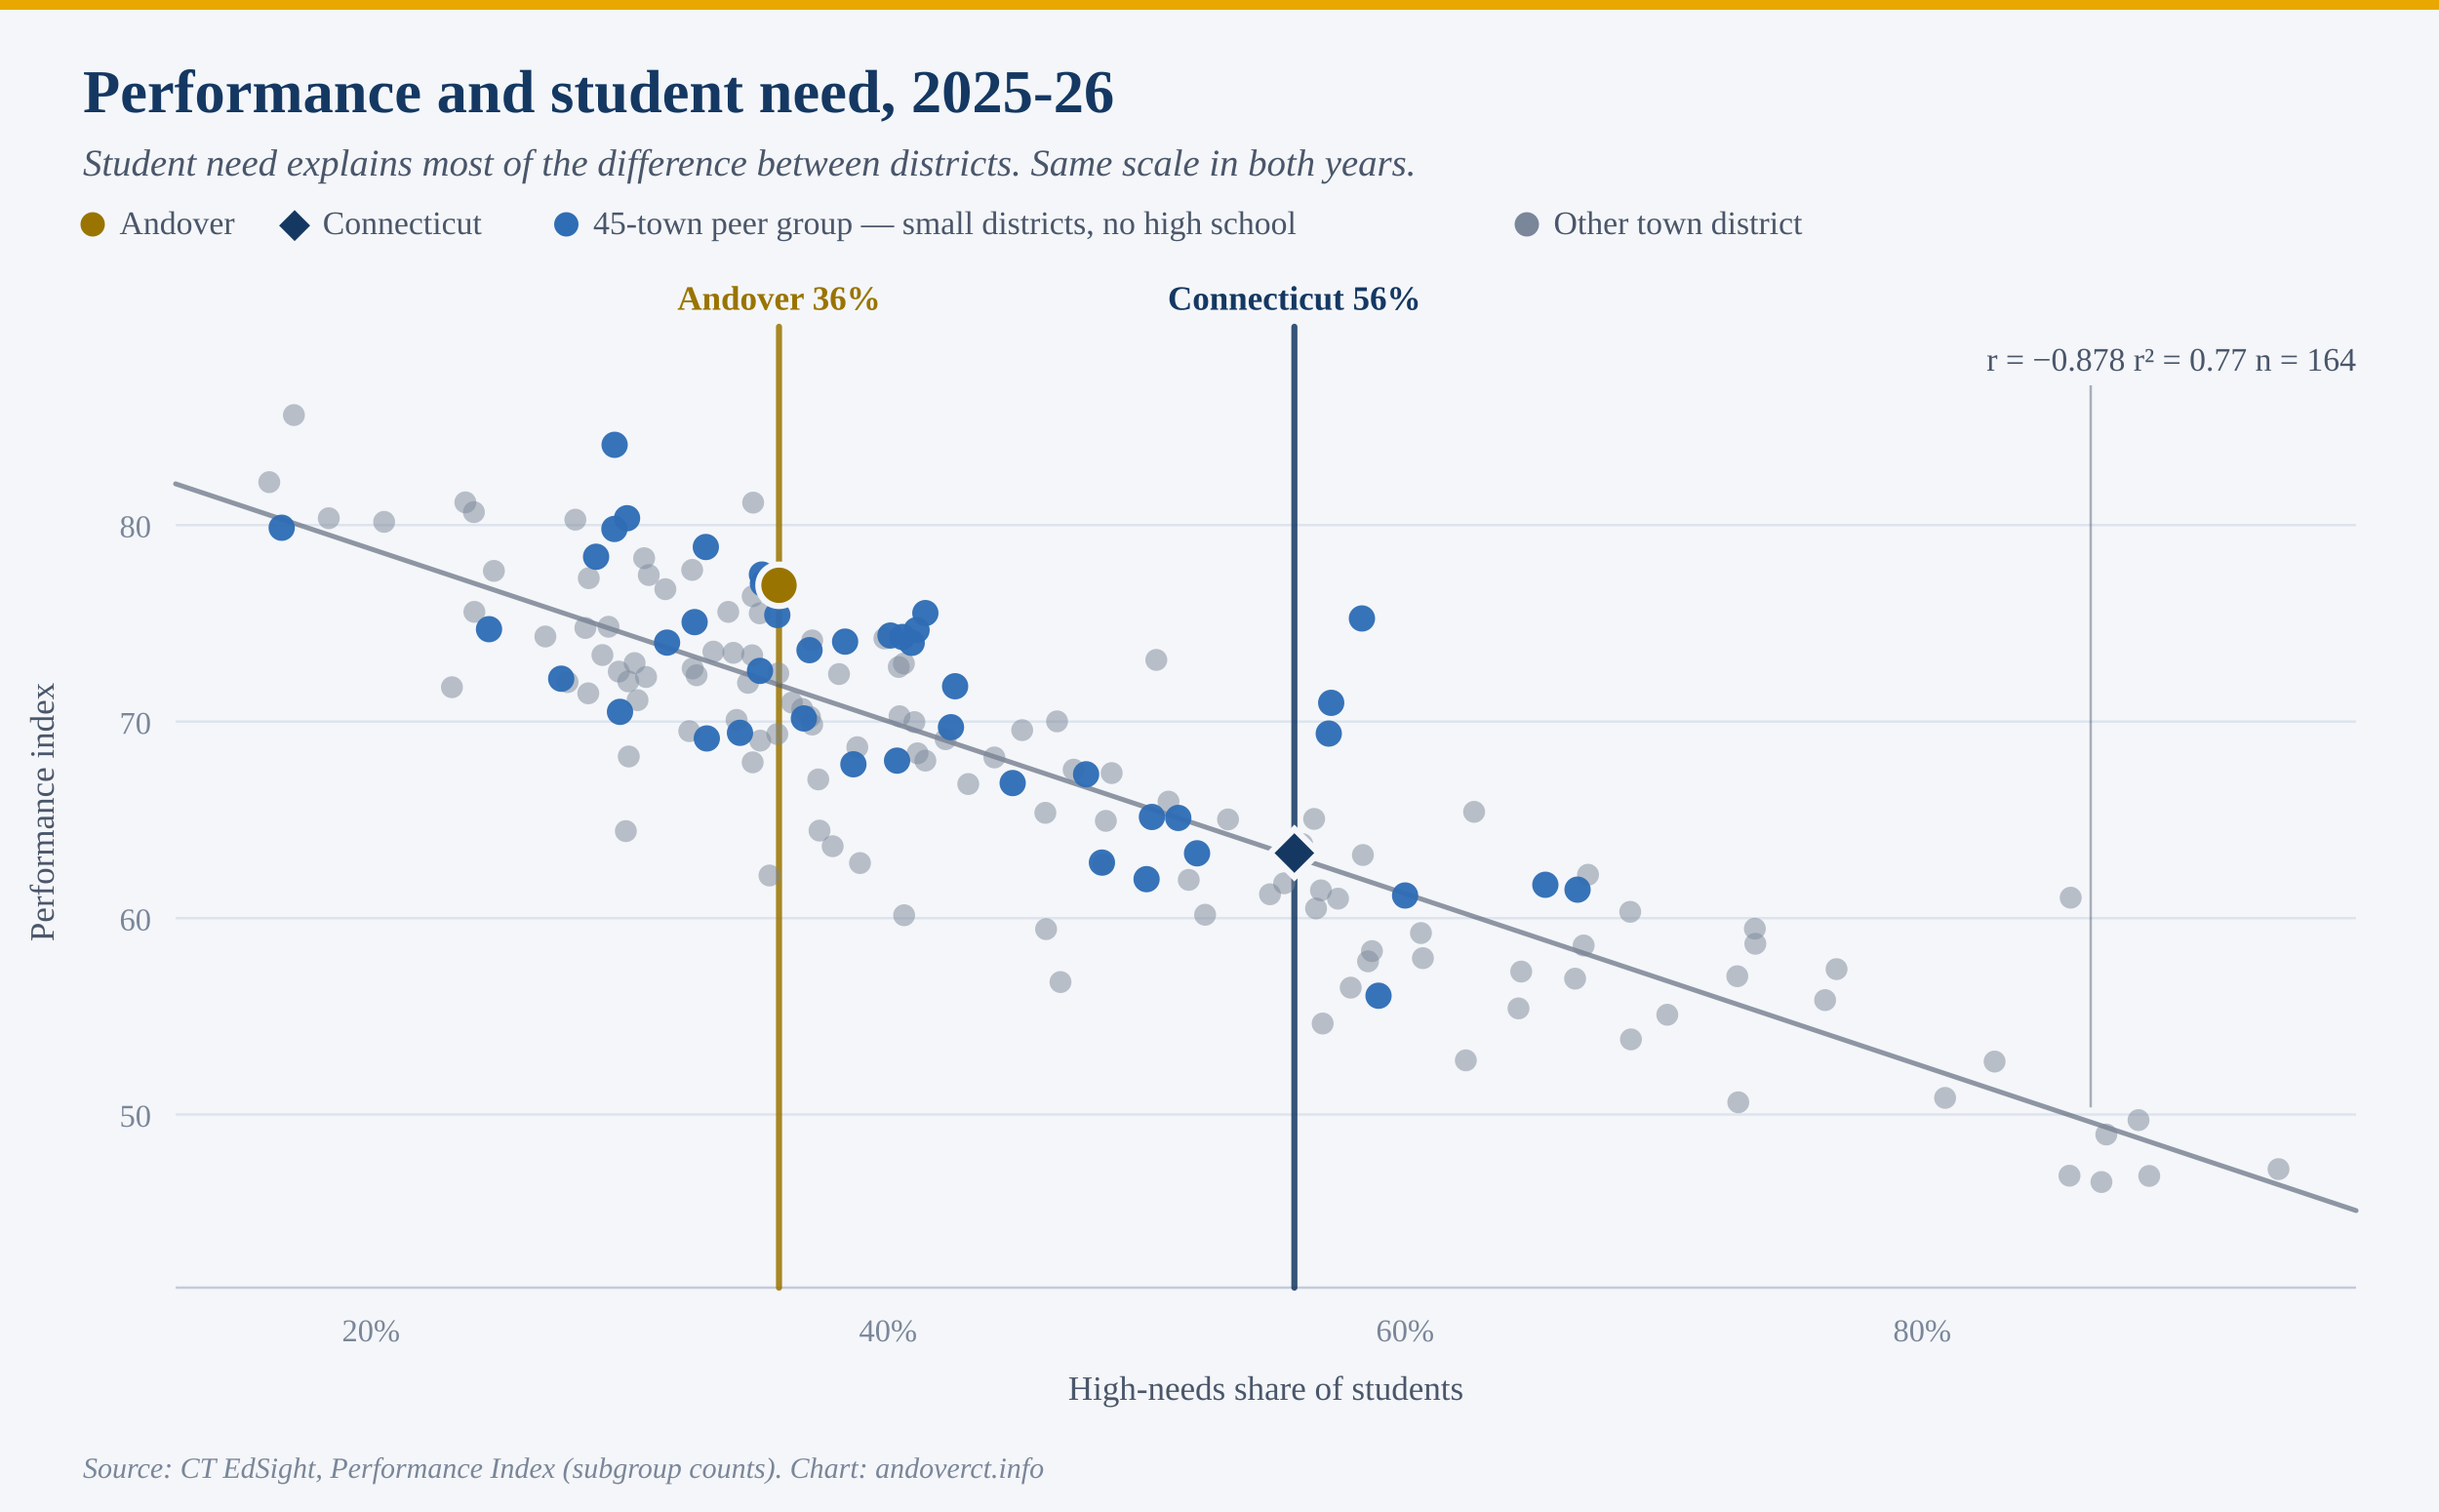
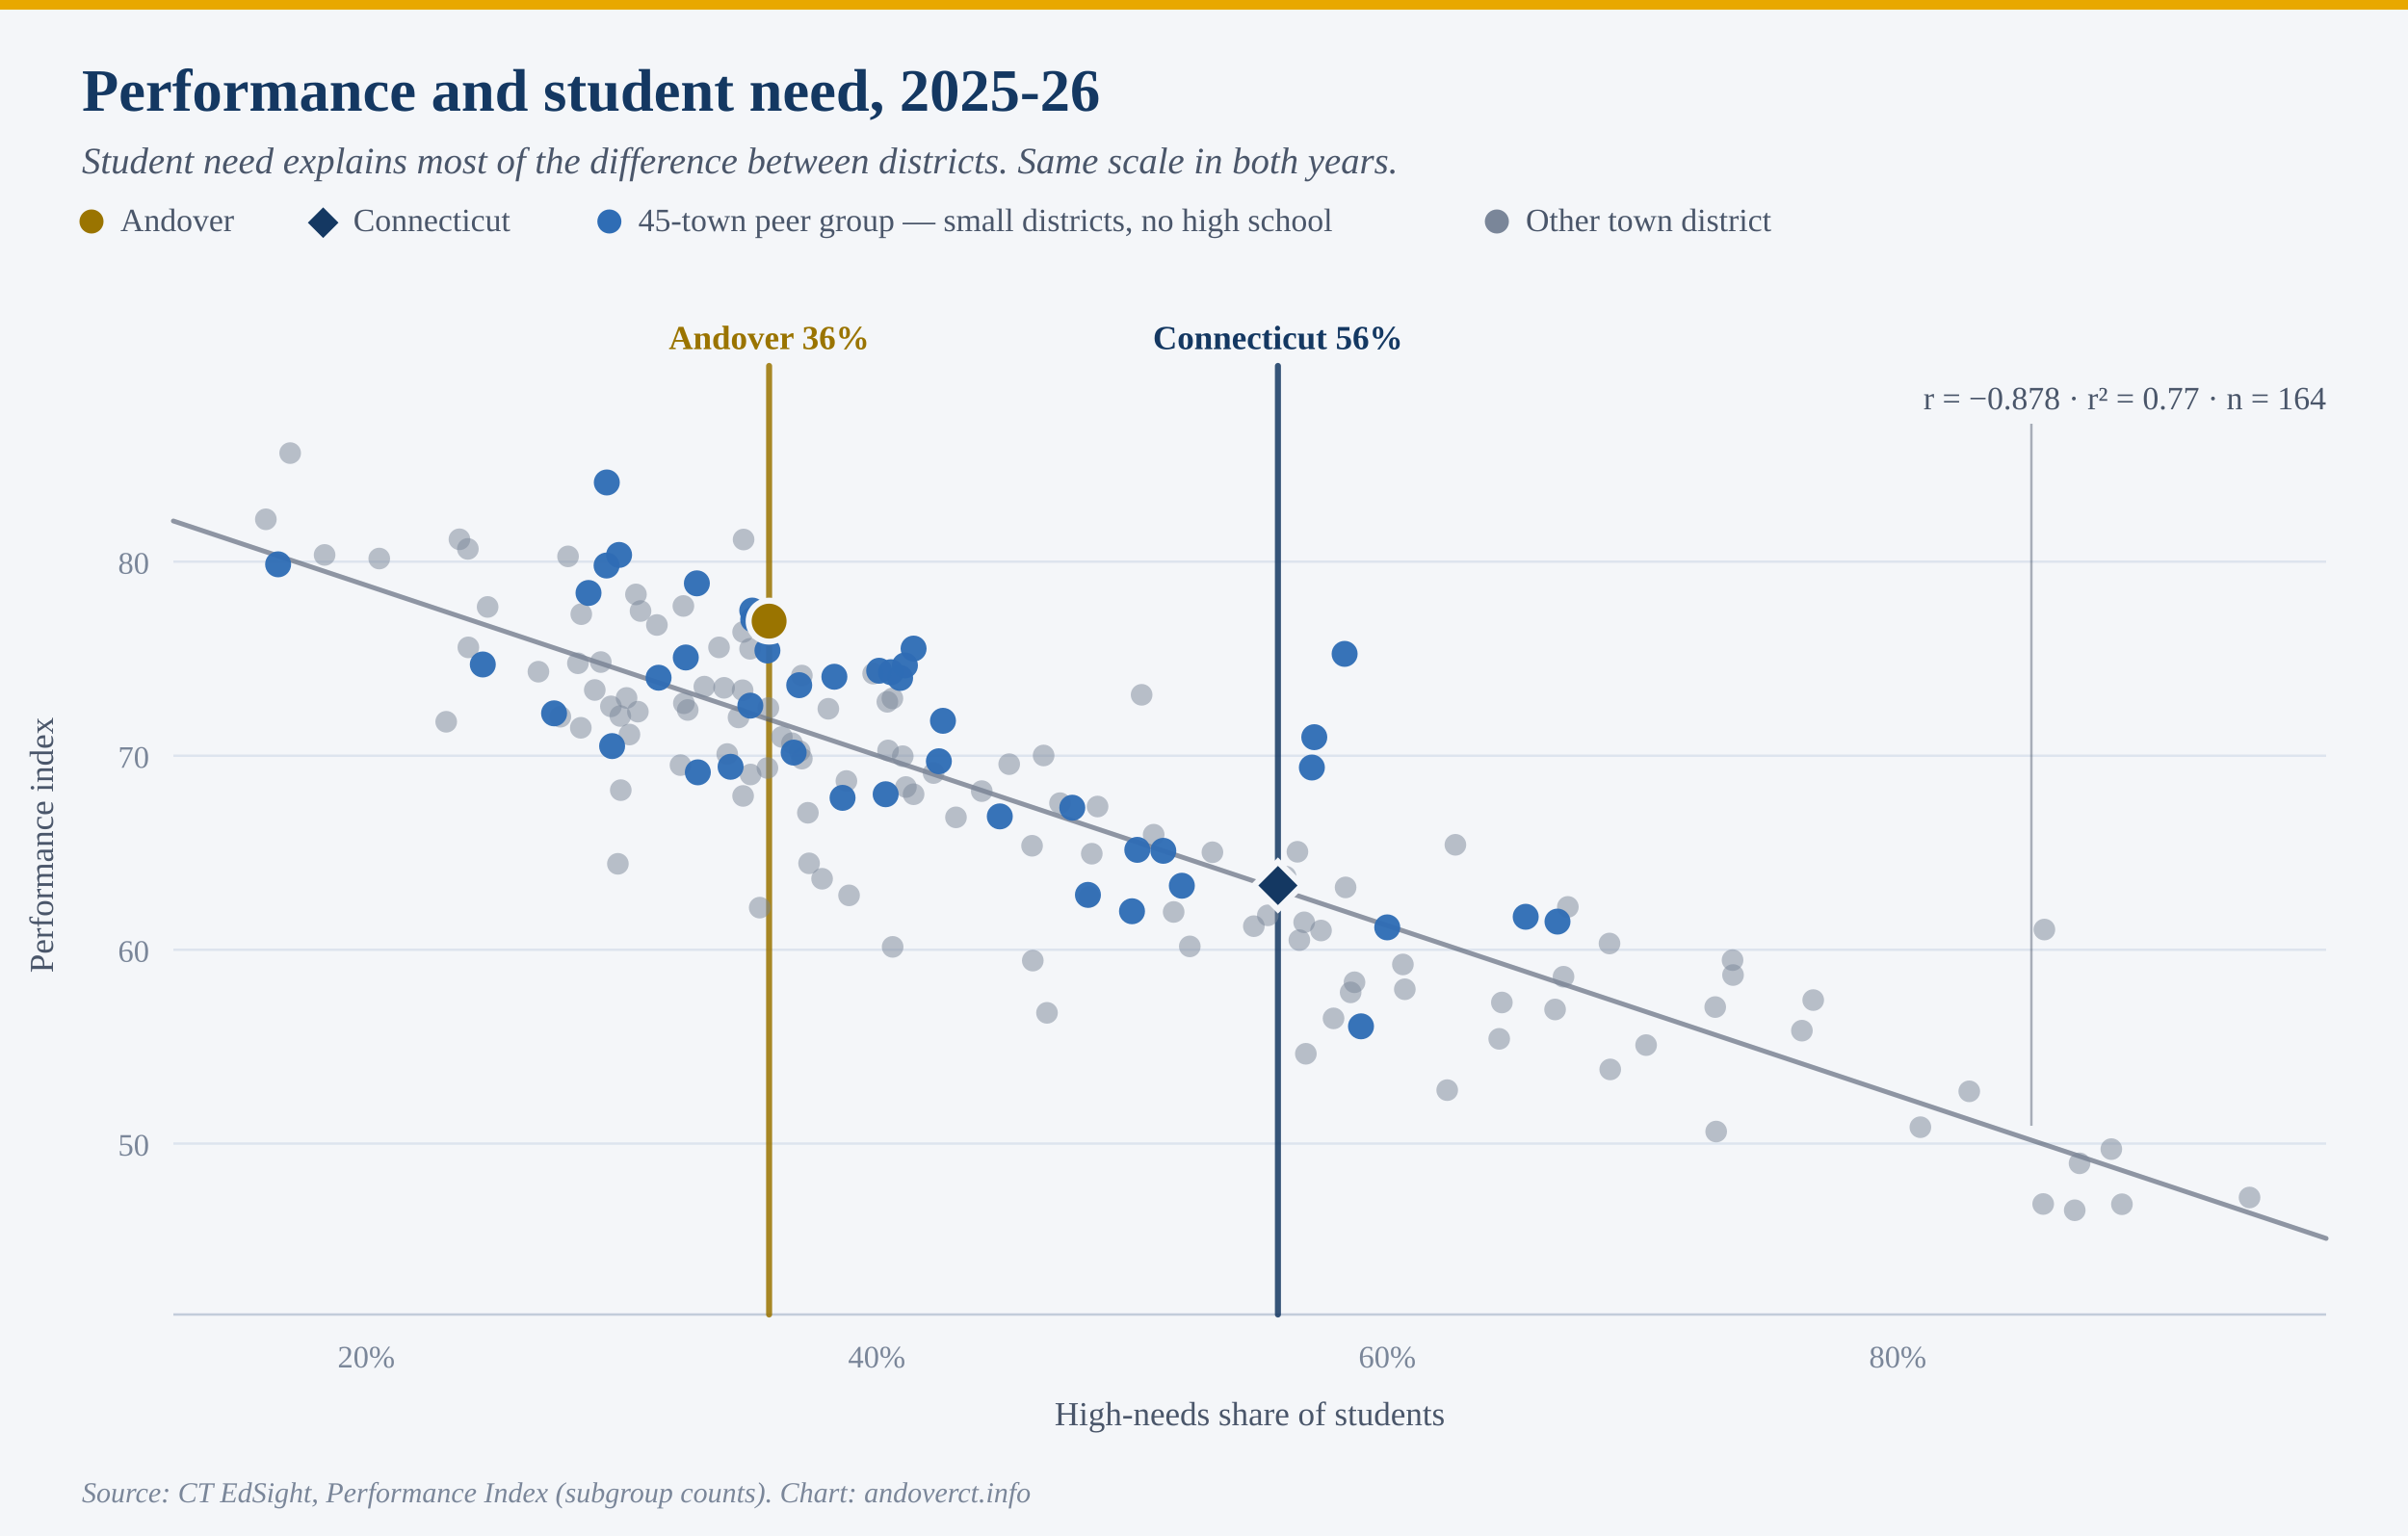
- <svg xmlns="http://www.w3.org/2000/svg" viewBox="0 0 1000 620" width="1000" height="620" role="img">
-   <rect width="1000" height="620" fill="#f4f6f9" />
+ <svg xmlns="http://www.w3.org/2000/svg" viewBox="0 0 1000 638" width="1000" height="638" role="img">
+   <rect width="1000" height="638" fill="#f4f6f9" />
  <rect x="0" y="0" width="1000" height="4" fill="#e8a800" />
  <text x="34" y="46" font-family="Georgia, 'Times New Roman', serif" font-size="25" font-weight="bold" fill="#143862">Performance and student need, 2025-26</text>
  <text x="34" y="72" font-family="Georgia, 'Times New Roman', serif" font-size="15.5" font-style="italic" fill="#4a566a">Student need explains most of the difference between districts. Same scale in both years.</text>
  <circle cx="38" cy="92" r="5" fill="#9a7400" />
-   <text x="49" y="96" font-family="Georgia, 'Times New Roman', serif" font-size="13.5" fill="#4a566a">Andover</text>
-   <rect x="116.3" y="88" width="9" height="9" fill="#143862" transform="rotate(45 120.8 92.5)" />
-   <text x="132.3" y="96" font-family="Georgia, 'Times New Roman', serif" font-size="13.5" fill="#4a566a">Connecticut</text>
-   <circle cx="232.2" cy="92" r="5" fill="#2f6db5" />
-   <text x="243.2" y="96" font-family="Georgia, 'Times New Roman', serif" font-size="13.5" fill="#4a566a">45-town peer group — small districts, no high school</text>
-   <circle cx="626.0" cy="92" r="5" fill="#7a8699" />
-   <text x="637.0" y="96" font-family="Georgia, 'Times New Roman', serif" font-size="13.5" fill="#4a566a">Other town district</text>
-   <line x1="72.0" y1="457.0" x2="966.0" y2="457.0" stroke="#dde4ee" stroke-width="1" stroke-opacity="1" stroke-linecap="butt" />
-   <text x="62.0" y="462.0" font-family="Georgia, 'Times New Roman', serif" font-size="13" fill="#7a8699" text-anchor="end" font-weight="normal" font-style="normal">50</text>
-   <line x1="72.0" y1="376.5" x2="966.0" y2="376.5" stroke="#dde4ee" stroke-width="1" stroke-opacity="1" stroke-linecap="butt" />
-   <text x="62.0" y="381.5" font-family="Georgia, 'Times New Roman', serif" font-size="13" fill="#7a8699" text-anchor="end" font-weight="normal" font-style="normal">60</text>
-   <line x1="72.0" y1="295.9" x2="966.0" y2="295.9" stroke="#dde4ee" stroke-width="1" stroke-opacity="1" stroke-linecap="butt" />
-   <text x="62.0" y="300.9" font-family="Georgia, 'Times New Roman', serif" font-size="13" fill="#7a8699" text-anchor="end" font-weight="normal" font-style="normal">70</text>
-   <line x1="72.0" y1="215.3" x2="966.0" y2="215.3" stroke="#dde4ee" stroke-width="1" stroke-opacity="1" stroke-linecap="butt" />
-   <text x="62.0" y="220.3" font-family="Georgia, 'Times New Roman', serif" font-size="13" fill="#7a8699" text-anchor="end" font-weight="normal" font-style="normal">80</text>
-   <text x="152.1" y="550.0" font-family="Georgia, 'Times New Roman', serif" font-size="13" fill="#7a8699" text-anchor="middle" font-weight="normal" font-style="normal">20%</text>
-   <text x="364.1" y="550.0" font-family="Georgia, 'Times New Roman', serif" font-size="13" fill="#7a8699" text-anchor="middle" font-weight="normal" font-style="normal">40%</text>
-   <text x="576.1" y="550.0" font-family="Georgia, 'Times New Roman', serif" font-size="13" fill="#7a8699" text-anchor="middle" font-weight="normal" font-style="normal">60%</text>
-   <text x="788.1" y="550.0" font-family="Georgia, 'Times New Roman', serif" font-size="13" fill="#7a8699" text-anchor="middle" font-weight="normal" font-style="normal">80%</text>
-   <line x1="72.0" y1="528.0" x2="966.0" y2="528.0" stroke="#c2ccda" stroke-width="1" stroke-opacity="1" stroke-linecap="butt" />
-   <text x="519.0" y="574.0" font-family="Georgia, 'Times New Roman', serif" font-size="14" fill="#4a566a" text-anchor="middle" font-weight="normal" font-style="normal">High-needs share of students</text>
-   <text x="22" y="333.0" font-family="Georgia, 'Times New Roman', serif" font-size="14" fill="#4a566a" text-anchor="middle" transform="rotate(-90 22 333.0)">Performance index</text>
-   <line x1="319.4" y1="134.0" x2="319.4" y2="528.0" stroke="#9a7400" stroke-width="2.5" stroke-opacity="0.85" stroke-linecap="round" />
-   <text x="319.4" y="127.0" font-family="Georgia, 'Times New Roman', serif" font-size="14" fill="#9a7400" text-anchor="middle" font-weight="bold" font-style="normal">Andover 36%</text>
-   <line x1="530.7" y1="134.0" x2="530.7" y2="528.0" stroke="#143862" stroke-width="2.5" stroke-opacity="0.85" stroke-linecap="round" />
-   <text x="530.7" y="127.0" font-family="Georgia, 'Times New Roman', serif" font-size="14" fill="#143862" text-anchor="middle" font-weight="bold" font-style="normal">Connecticut 56%</text>
-   <line x1="72.0" y1="198.4" x2="966.0" y2="496.4" stroke="#4a566a" stroke-width="2" stroke-opacity="0.6" stroke-linecap="round" />
-   <line x1="857.2" y1="158.0" x2="857.2" y2="454.1" stroke="#4a566a" stroke-width="1" stroke-opacity="0.45" stroke-linecap="butt" />
-   <text x="966.0" y="152.0" font-family="Georgia, 'Times New Roman', serif" font-size="13.5" fill="#4a566a" text-anchor="end" font-weight="normal" font-style="normal">r = −0.878   r² = 0.77   n = 164</text>
-   <circle cx="712.7" cy="452.0" r="4.5" fill="#7a8699" fill-opacity="0.5" />
-   <circle cx="202.5" cy="234.1" r="4.5" fill="#7a8699" fill-opacity="0.5" />
-   <circle cx="332.1" cy="294.0" r="4.5" fill="#7a8699" fill-opacity="0.5" />
-   <circle cx="433.4" cy="295.8" r="4.5" fill="#7a8699" fill-opacity="0.5" />
-   <circle cx="601.0" cy="434.8" r="4.5" fill="#7a8699" fill-opacity="0.5" />
-   <circle cx="241.2" cy="284.3" r="4.5" fill="#7a8699" fill-opacity="0.5" />
-   <circle cx="440.2" cy="315.6" r="4.5" fill="#7a8699" fill-opacity="0.5" />
-   <circle cx="934.2" cy="479.4" r="4.5" fill="#7a8699" fill-opacity="0.5" />
-   <circle cx="541.6" cy="365.1" r="4.5" fill="#7a8699" fill-opacity="0.5" />
-   <circle cx="333.0" cy="297.1" r="4.5" fill="#7a8699" fill-opacity="0.5" />
-   <circle cx="306.7" cy="280.0" r="4.5" fill="#7a8699" fill-opacity="0.5" />
-   <circle cx="266.0" cy="235.8" r="4.5" fill="#7a8699" fill-opacity="0.5" />
-   <circle cx="479.1" cy="328.7" r="4.5" fill="#7a8699" fill-opacity="0.5" />
-   <circle cx="311.7" cy="303.7" r="4.5" fill="#7a8699" fill-opacity="0.5" />
-   <circle cx="333.0" cy="262.6" r="4.5" fill="#7a8699" fill-opacity="0.5" />
-   <circle cx="351.5" cy="306.4" r="4.5" fill="#7a8699" fill-opacity="0.5" />
-   <circle cx="748.3" cy="410.1" r="4.5" fill="#7a8699" fill-opacity="0.5" />
-   <circle cx="190.8" cy="206.0" r="4.5" fill="#7a8699" fill-opacity="0.5" />
-   <circle cx="668.7" cy="426.2" r="4.5" fill="#7a8699" fill-opacity="0.5" />
-   <circle cx="253.7" cy="275.4" r="4.5" fill="#7a8699" fill-opacity="0.5" />
-   <circle cx="336.0" cy="340.6" r="4.5" fill="#7a8699" fill-opacity="0.5" />
-   <circle cx="318.7" cy="301.0" r="4.5" fill="#7a8699" fill-opacity="0.5" />
-   <circle cx="753.0" cy="397.4" r="4.5" fill="#7a8699" fill-opacity="0.5" />
-   <circle cx="712.3" cy="400.3" r="4.5" fill="#7a8699" fill-opacity="0.5" />
-   <circle cx="368.5" cy="273.5" r="4.5" fill="#7a8699" fill-opacity="0.5" />
-   <circle cx="651.1" cy="358.7" r="4.5" fill="#7a8699" fill-opacity="0.5" />
-   <circle cx="284.0" cy="274.1" r="4.5" fill="#7a8699" fill-opacity="0.5" />
-   <circle cx="539.6" cy="372.5" r="4.5" fill="#7a8699" fill-opacity="0.5" />
-   <circle cx="298.6" cy="250.9" r="4.5" fill="#7a8699" fill-opacity="0.5" />
-   <circle cx="283.8" cy="233.7" r="4.5" fill="#7a8699" fill-opacity="0.5" />
-   <circle cx="241.4" cy="237.1" r="4.5" fill="#7a8699" fill-opacity="0.5" />
-   <circle cx="282.6" cy="299.8" r="4.5" fill="#7a8699" fill-opacity="0.5" />
-   <circle cx="308.8" cy="206.1" r="4.5" fill="#7a8699" fill-opacity="0.5" />
-   <circle cx="548.6" cy="368.5" r="4.5" fill="#7a8699" fill-opacity="0.5" />
-   <circle cx="558.8" cy="350.6" r="4.5" fill="#7a8699" fill-opacity="0.5" />
-   <circle cx="249.5" cy="257.0" r="4.5" fill="#7a8699" fill-opacity="0.5" />
-   <circle cx="553.8" cy="405.0" r="4.5" fill="#7a8699" fill-opacity="0.5" />
-   <circle cx="881.2" cy="482.2" r="4.5" fill="#7a8699" fill-opacity="0.5" />
-   <circle cx="562.5" cy="390.0" r="4.5" fill="#7a8699" fill-opacity="0.5" />
-   <circle cx="335.5" cy="319.6" r="4.5" fill="#7a8699" fill-opacity="0.5" />
-   <circle cx="341.4" cy="347.0" r="4.5" fill="#7a8699" fill-opacity="0.5" />
-   <circle cx="157.5" cy="214.0" r="4.5" fill="#7a8699" fill-opacity="0.5" />
-   <circle cx="683.6" cy="416.1" r="4.5" fill="#7a8699" fill-opacity="0.5" />
-   <circle cx="849.0" cy="368.1" r="4.5" fill="#7a8699" fill-opacity="0.5" />
-   <circle cx="542.3" cy="419.7" r="4.5" fill="#7a8699" fill-opacity="0.5" />
-   <circle cx="387.7" cy="303.1" r="4.5" fill="#7a8699" fill-opacity="0.5" />
-   <circle cx="260.2" cy="271.9" r="4.5" fill="#7a8699" fill-opacity="0.5" />
-   <circle cx="533.9" cy="346.1" r="4.5" fill="#7a8699" fill-opacity="0.5" />
-   <circle cx="649.3" cy="387.7" r="4.5" fill="#7a8699" fill-opacity="0.5" />
-   <circle cx="848.5" cy="482.1" r="4.5" fill="#7a8699" fill-opacity="0.5" />
-   <circle cx="120.5" cy="170.2" r="4.5" fill="#7a8699" fill-opacity="0.5" />
-   <circle cx="328.9" cy="290.7" r="4.5" fill="#7a8699" fill-opacity="0.5" />
-   <circle cx="863.6" cy="465.2" r="4.5" fill="#7a8699" fill-opacity="0.5" />
-   <circle cx="861.6" cy="484.7" r="4.5" fill="#7a8699" fill-opacity="0.5" />
-   <circle cx="494.1" cy="375.1" r="4.5" fill="#7a8699" fill-opacity="0.5" />
-   <circle cx="453.4" cy="336.6" r="4.5" fill="#7a8699" fill-opacity="0.5" />
-   <circle cx="223.6" cy="261.0" r="4.5" fill="#7a8699" fill-opacity="0.5" />
-   <circle cx="308.6" cy="312.6" r="4.5" fill="#7a8699" fill-opacity="0.5" />
-   <circle cx="319.1" cy="276.1" r="4.5" fill="#7a8699" fill-opacity="0.5" />
-   <circle cx="264.9" cy="277.6" r="4.5" fill="#7a8699" fill-opacity="0.5" />
-   <circle cx="668.4" cy="373.9" r="4.5" fill="#7a8699" fill-opacity="0.5" />
-   <circle cx="797.5" cy="450.2" r="4.5" fill="#7a8699" fill-opacity="0.5" />
-   <circle cx="374.9" cy="296.1" r="4.5" fill="#7a8699" fill-opacity="0.5" />
-   <circle cx="257.6" cy="279.4" r="4.5" fill="#7a8699" fill-opacity="0.5" />
-   <circle cx="582.6" cy="382.6" r="4.5" fill="#7a8699" fill-opacity="0.5" />
-   <circle cx="503.5" cy="336.0" r="4.5" fill="#7a8699" fill-opacity="0.5" />
-   <circle cx="560.9" cy="394.2" r="4.5" fill="#7a8699" fill-opacity="0.5" />
-   <circle cx="368.8" cy="293.7" r="4.5" fill="#7a8699" fill-opacity="0.5" />
-   <circle cx="623.7" cy="398.4" r="4.5" fill="#7a8699" fill-opacity="0.5" />
-   <circle cx="370.7" cy="375.3" r="4.5" fill="#7a8699" fill-opacity="0.5" />
-   <circle cx="352.6" cy="353.9" r="4.5" fill="#7a8699" fill-opacity="0.5" />
-   <circle cx="240.0" cy="257.5" r="4.5" fill="#7a8699" fill-opacity="0.5" />
-   <circle cx="379.4" cy="311.9" r="4.5" fill="#7a8699" fill-opacity="0.5" />
-   <circle cx="256.6" cy="340.8" r="4.5" fill="#7a8699" fill-opacity="0.5" />
-   <circle cx="194.5" cy="250.9" r="4.5" fill="#7a8699" fill-opacity="0.5" />
-   <circle cx="285.6" cy="276.9" r="4.5" fill="#7a8699" fill-opacity="0.5" />
-   <circle cx="434.8" cy="402.7" r="4.5" fill="#7a8699" fill-opacity="0.5" />
-   <circle cx="292.5" cy="267.2" r="4.5" fill="#7a8699" fill-opacity="0.5" />
-   <circle cx="257.8" cy="310.2" r="4.5" fill="#7a8699" fill-opacity="0.5" />
-   <circle cx="324.7" cy="288.1" r="4.5" fill="#7a8699" fill-opacity="0.5" />
-   <circle cx="261.4" cy="287.1" r="4.5" fill="#7a8699" fill-opacity="0.5" />
-   <circle cx="308.4" cy="268.7" r="4.5" fill="#7a8699" fill-opacity="0.5" />
-   <circle cx="232.7" cy="279.7" r="4.5" fill="#7a8699" fill-opacity="0.5" />
-   <circle cx="272.8" cy="241.6" r="4.5" fill="#7a8699" fill-opacity="0.5" />
-   <circle cx="315.5" cy="359.0" r="4.5" fill="#7a8699" fill-opacity="0.5" />
-   <circle cx="376.2" cy="308.9" r="4.5" fill="#7a8699" fill-opacity="0.5" />
-   <circle cx="235.9" cy="213.1" r="4.5" fill="#7a8699" fill-opacity="0.5" />
-   <circle cx="362.6" cy="261.8" r="4.5" fill="#7a8699" fill-opacity="0.5" />
-   <circle cx="538.8" cy="335.8" r="4.5" fill="#7a8699" fill-opacity="0.5" />
-   <circle cx="455.8" cy="317.0" r="4.5" fill="#7a8699" fill-opacity="0.5" />
-   <circle cx="264.1" cy="228.9" r="4.5" fill="#7a8699" fill-opacity="0.5" />
-   <circle cx="185.3" cy="281.8" r="4.5" fill="#7a8699" fill-opacity="0.5" />
-   <circle cx="311.5" cy="251.5" r="4.5" fill="#7a8699" fill-opacity="0.5" />
-   <circle cx="344.0" cy="276.4" r="4.5" fill="#7a8699" fill-opacity="0.5" />
-   <circle cx="452.4" cy="354.5" r="4.5" fill="#7a8699" fill-opacity="0.5" />
-   <circle cx="645.8" cy="401.3" r="4.5" fill="#7a8699" fill-opacity="0.5" />
-   <circle cx="300.7" cy="267.7" r="4.5" fill="#7a8699" fill-opacity="0.5" />
-   <circle cx="622.6" cy="413.5" r="4.5" fill="#7a8699" fill-opacity="0.5" />
-   <circle cx="302.0" cy="295.2" r="4.5" fill="#7a8699" fill-opacity="0.5" />
-   <circle cx="428.9" cy="381.0" r="4.5" fill="#7a8699" fill-opacity="0.5" />
-   <circle cx="526.5" cy="362.2" r="4.5" fill="#7a8699" fill-opacity="0.5" />
-   <circle cx="247.0" cy="268.6" r="4.5" fill="#7a8699" fill-opacity="0.5" />
-   <circle cx="719.7" cy="387.0" r="4.5" fill="#7a8699" fill-opacity="0.5" />
-   <circle cx="308.6" cy="244.5" r="4.5" fill="#7a8699" fill-opacity="0.5" />
-   <circle cx="604.4" cy="332.9" r="4.5" fill="#7a8699" fill-opacity="0.5" />
-   <circle cx="428.6" cy="333.3" r="4.5" fill="#7a8699" fill-opacity="0.5" />
-   <circle cx="876.8" cy="459.3" r="4.5" fill="#7a8699" fill-opacity="0.5" />
-   <circle cx="419.1" cy="299.4" r="4.5" fill="#7a8699" fill-opacity="0.5" />
-   <circle cx="487.4" cy="360.8" r="4.5" fill="#7a8699" fill-opacity="0.5" />
-   <circle cx="370.6" cy="272.1" r="4.5" fill="#7a8699" fill-opacity="0.5" />
-   <circle cx="719.5" cy="380.8" r="4.5" fill="#7a8699" fill-opacity="0.5" />
-   <circle cx="474.1" cy="270.6" r="4.5" fill="#7a8699" fill-opacity="0.5" />
-   <circle cx="110.4" cy="197.7" r="4.5" fill="#7a8699" fill-opacity="0.5" />
-   <circle cx="134.8" cy="212.5" r="4.5" fill="#7a8699" fill-opacity="0.5" />
-   <circle cx="397.0" cy="321.5" r="4.5" fill="#7a8699" fill-opacity="0.5" />
-   <circle cx="194.3" cy="210.0" r="4.5" fill="#7a8699" fill-opacity="0.5" />
-   <circle cx="817.8" cy="435.3" r="4.5" fill="#7a8699" fill-opacity="0.5" />
-   <circle cx="583.4" cy="392.9" r="4.5" fill="#7a8699" fill-opacity="0.5" />
-   <circle cx="520.7" cy="366.7" r="4.5" fill="#7a8699" fill-opacity="0.5" />
-   <circle cx="407.7" cy="310.6" r="4.5" fill="#7a8699" fill-opacity="0.5" />
-   <circle cx="445.3" cy="317.5" r="5.4" fill="#2f6db5" fill-opacity="0.95" />
-   <circle cx="349.9" cy="313.4" r="5.4" fill="#2f6db5" fill-opacity="0.95" />
-   <circle cx="312.4" cy="235.6" r="5.4" fill="#2f6db5" fill-opacity="0.95" />
-   <circle cx="391.6" cy="281.4" r="5.4" fill="#2f6db5" fill-opacity="0.95" />
-   <circle cx="415.2" cy="321.1" r="5.4" fill="#2f6db5" fill-opacity="0.95" />
-   <circle cx="373.8" cy="263.6" r="5.4" fill="#2f6db5" fill-opacity="0.95" />
-   <circle cx="367.8" cy="311.9" r="5.4" fill="#2f6db5" fill-opacity="0.95" />
-   <circle cx="490.8" cy="349.9" r="5.4" fill="#2f6db5" fill-opacity="0.95" />
-   <circle cx="312.8" cy="239.3" r="5.4" fill="#2f6db5" fill-opacity="0.95" />
-   <circle cx="558.4" cy="253.6" r="5.4" fill="#2f6db5" fill-opacity="0.95" />
-   <circle cx="289.8" cy="302.8" r="5.4" fill="#2f6db5" fill-opacity="0.95" />
-   <circle cx="200.5" cy="258.0" r="5.4" fill="#2f6db5" fill-opacity="0.95" />
-   <circle cx="379.4" cy="251.4" r="5.4" fill="#2f6db5" fill-opacity="0.95" />
-   <circle cx="331.9" cy="266.6" r="5.4" fill="#2f6db5" fill-opacity="0.95" />
-   <circle cx="251.9" cy="216.9" r="5.4" fill="#2f6db5" fill-opacity="0.95" />
-   <circle cx="370.0" cy="261.2" r="5.4" fill="#2f6db5" fill-opacity="0.95" />
-   <circle cx="230.1" cy="278.3" r="5.4" fill="#2f6db5" fill-opacity="0.95" />
-   <circle cx="576.1" cy="367.2" r="5.4" fill="#2f6db5" fill-opacity="0.95" />
-   <circle cx="318.7" cy="252.2" r="5.4" fill="#2f6db5" fill-opacity="0.95" />
-   <circle cx="284.8" cy="255.1" r="5.4" fill="#2f6db5" fill-opacity="0.95" />
-   <circle cx="346.5" cy="263.1" r="5.4" fill="#2f6db5" fill-opacity="0.95" />
-   <circle cx="483.1" cy="335.4" r="5.4" fill="#2f6db5" fill-opacity="0.95" />
-   <circle cx="375.8" cy="258.4" r="5.4" fill="#2f6db5" fill-opacity="0.95" />
-   <circle cx="273.5" cy="263.5" r="5.4" fill="#2f6db5" fill-opacity="0.95" />
-   <circle cx="311.6" cy="275.1" r="5.4" fill="#2f6db5" fill-opacity="0.95" />
-   <circle cx="254.2" cy="291.9" r="5.4" fill="#2f6db5" fill-opacity="0.95" />
-   <circle cx="544.8" cy="300.8" r="5.4" fill="#2f6db5" fill-opacity="0.95" />
-   <circle cx="244.4" cy="228.3" r="5.4" fill="#2f6db5" fill-opacity="0.95" />
-   <circle cx="365.1" cy="260.6" r="5.4" fill="#2f6db5" fill-opacity="0.95" />
-   <circle cx="389.9" cy="298.2" r="5.4" fill="#2f6db5" fill-opacity="0.95" />
-   <circle cx="257.1" cy="212.5" r="5.4" fill="#2f6db5" fill-opacity="0.95" />
-   <circle cx="303.4" cy="300.5" r="5.4" fill="#2f6db5" fill-opacity="0.95" />
-   <circle cx="289.4" cy="224.3" r="5.4" fill="#2f6db5" fill-opacity="0.95" />
-   <circle cx="646.8" cy="364.8" r="5.4" fill="#2f6db5" fill-opacity="0.95" />
-   <circle cx="545.8" cy="288.2" r="5.4" fill="#2f6db5" fill-opacity="0.95" />
-   <circle cx="115.5" cy="216.4" r="5.4" fill="#2f6db5" fill-opacity="0.95" />
-   <circle cx="565.2" cy="408.3" r="5.4" fill="#2f6db5" fill-opacity="0.95" />
-   <circle cx="470.1" cy="360.5" r="5.4" fill="#2f6db5" fill-opacity="0.95" />
-   <circle cx="451.8" cy="353.7" r="5.4" fill="#2f6db5" fill-opacity="0.95" />
-   <circle cx="472.3" cy="335.0" r="5.4" fill="#2f6db5" fill-opacity="0.95" />
-   <circle cx="633.6" cy="362.8" r="5.4" fill="#2f6db5" fill-opacity="0.95" />
-   <circle cx="252.0" cy="182.4" r="5.4" fill="#2f6db5" fill-opacity="0.95" />
-   <circle cx="329.6" cy="294.6" r="5.4" fill="#2f6db5" fill-opacity="0.95" />
-   <circle cx="319.4" cy="240.0" r="8.5" fill="#9a7400" fill-opacity="1" stroke="#f4f6f9" stroke-width="2.5" />
-   <rect x="523.7" y="342.8" width="14" height="14" fill="#143862" stroke="#f4f6f9" stroke-width="2.5" transform="rotate(45 530.7 349.8)" />
-   <text x="34" y="606" font-family="Georgia, 'Times New Roman', serif" font-size="12" font-style="italic" fill="#7a8699">Source: CT EdSight, Performance Index (subgroup counts). Chart: andoverct.info</text>
+   <text x="50" y="96" font-family="Georgia, 'Times New Roman', serif" font-size="13.5" fill="#4a566a">Andover</text>
+   <rect x="129.703" y="88" width="9" height="9" fill="#143862" transform="rotate(45 134.2031 92.5)" />
+   <text x="146.703" y="96" font-family="Georgia, 'Times New Roman', serif" font-size="13.5" fill="#4a566a">Connecticut</text>
+   <circle cx="253.062" cy="92" r="5" fill="#2f6db5" />
+   <text x="265.062" y="96" font-family="Georgia, 'Times New Roman', serif" font-size="13.5" fill="#4a566a">45-town peer group — small districts, no high school</text>
+   <circle cx="621.625" cy="92" r="5" fill="#7a8699" />
+   <text x="633.625" y="96" font-family="Georgia, 'Times New Roman', serif" font-size="13.5" fill="#4a566a">Other town district</text>
+   <line x1="72.0" y1="475.0" x2="966.0" y2="475.0" stroke="#dde4ee" stroke-width="1" stroke-opacity="1" stroke-linecap="butt" />
+   <text x="62.0" y="480.0" font-family="Georgia, 'Times New Roman', serif" font-size="13" fill="#7a8699" text-anchor="end" font-weight="normal" font-style="normal">50</text>
+   <line x1="72.0" y1="394.5" x2="966.0" y2="394.5" stroke="#dde4ee" stroke-width="1" stroke-opacity="1" stroke-linecap="butt" />
+   <text x="62.0" y="399.5" font-family="Georgia, 'Times New Roman', serif" font-size="13" fill="#7a8699" text-anchor="end" font-weight="normal" font-style="normal">60</text>
+   <line x1="72.0" y1="313.9" x2="966.0" y2="313.9" stroke="#dde4ee" stroke-width="1" stroke-opacity="1" stroke-linecap="butt" />
+   <text x="62.0" y="318.9" font-family="Georgia, 'Times New Roman', serif" font-size="13" fill="#7a8699" text-anchor="end" font-weight="normal" font-style="normal">70</text>
+   <line x1="72.0" y1="233.3" x2="966.0" y2="233.3" stroke="#dde4ee" stroke-width="1" stroke-opacity="1" stroke-linecap="butt" />
+   <text x="62.0" y="238.3" font-family="Georgia, 'Times New Roman', serif" font-size="13" fill="#7a8699" text-anchor="end" font-weight="normal" font-style="normal">80</text>
+   <text x="152.1" y="568.0" font-family="Georgia, 'Times New Roman', serif" font-size="13" fill="#7a8699" text-anchor="middle" font-weight="normal" font-style="normal">20%</text>
+   <text x="364.1" y="568.0" font-family="Georgia, 'Times New Roman', serif" font-size="13" fill="#7a8699" text-anchor="middle" font-weight="normal" font-style="normal">40%</text>
+   <text x="576.1" y="568.0" font-family="Georgia, 'Times New Roman', serif" font-size="13" fill="#7a8699" text-anchor="middle" font-weight="normal" font-style="normal">60%</text>
+   <text x="788.1" y="568.0" font-family="Georgia, 'Times New Roman', serif" font-size="13" fill="#7a8699" text-anchor="middle" font-weight="normal" font-style="normal">80%</text>
+   <line x1="72.0" y1="546.0" x2="966.0" y2="546.0" stroke="#c2ccda" stroke-width="1" stroke-opacity="1" stroke-linecap="butt" />
+   <text x="519.0" y="592.0" font-family="Georgia, 'Times New Roman', serif" font-size="14" fill="#4a566a" text-anchor="middle" font-weight="normal" font-style="normal">High-needs share of students</text>
+   <text x="22" y="351.0" font-family="Georgia, 'Times New Roman', serif" font-size="14" fill="#4a566a" text-anchor="middle" transform="rotate(-90 22 351.0)">Performance index</text>
+   <line x1="319.4" y1="152.0" x2="319.4" y2="546.0" stroke="#9a7400" stroke-width="2.5" stroke-opacity="0.85" stroke-linecap="round" />
+   <text x="319.4" y="145.0" font-family="Georgia, 'Times New Roman', serif" font-size="14" fill="#9a7400" text-anchor="middle" font-weight="bold" font-style="normal">Andover 36%</text>
+   <line x1="530.7" y1="152.0" x2="530.7" y2="546.0" stroke="#143862" stroke-width="2.5" stroke-opacity="0.85" stroke-linecap="round" />
+   <text x="530.7" y="145.0" font-family="Georgia, 'Times New Roman', serif" font-size="14" fill="#143862" text-anchor="middle" font-weight="bold" font-style="normal">Connecticut 56%</text>
+   <line x1="72.0" y1="216.4" x2="966.0" y2="514.4" stroke="#4a566a" stroke-width="2" stroke-opacity="0.6" stroke-linecap="round" />
+   <line x1="843.6" y1="176.0" x2="843.6" y2="467.6" stroke="#4a566a" stroke-width="1" stroke-opacity="0.45" stroke-linecap="butt" />
+   <text x="966.0" y="170.0" font-family="Georgia, 'Times New Roman', serif" font-size="13.5" fill="#4a566a" text-anchor="end" font-weight="normal" font-style="normal">r = −0.878  ·  r² = 0.77  ·  n = 164</text>
+   <circle cx="712.7" cy="470.0" r="4.5" fill="#7a8699" fill-opacity="0.5" />
+   <circle cx="202.5" cy="252.1" r="4.5" fill="#7a8699" fill-opacity="0.5" />
+   <circle cx="332.1" cy="312.0" r="4.5" fill="#7a8699" fill-opacity="0.5" />
+   <circle cx="433.4" cy="313.8" r="4.5" fill="#7a8699" fill-opacity="0.5" />
+   <circle cx="601.0" cy="452.8" r="4.5" fill="#7a8699" fill-opacity="0.5" />
+   <circle cx="241.2" cy="302.3" r="4.5" fill="#7a8699" fill-opacity="0.5" />
+   <circle cx="440.2" cy="333.6" r="4.5" fill="#7a8699" fill-opacity="0.5" />
+   <circle cx="934.2" cy="497.4" r="4.5" fill="#7a8699" fill-opacity="0.5" />
+   <circle cx="541.6" cy="383.1" r="4.5" fill="#7a8699" fill-opacity="0.5" />
+   <circle cx="333.0" cy="315.1" r="4.5" fill="#7a8699" fill-opacity="0.5" />
+   <circle cx="306.7" cy="298.0" r="4.5" fill="#7a8699" fill-opacity="0.5" />
+   <circle cx="266.0" cy="253.8" r="4.5" fill="#7a8699" fill-opacity="0.5" />
+   <circle cx="479.1" cy="346.7" r="4.5" fill="#7a8699" fill-opacity="0.5" />
+   <circle cx="311.7" cy="321.7" r="4.5" fill="#7a8699" fill-opacity="0.5" />
+   <circle cx="333.0" cy="280.6" r="4.5" fill="#7a8699" fill-opacity="0.5" />
+   <circle cx="351.5" cy="324.4" r="4.5" fill="#7a8699" fill-opacity="0.5" />
+   <circle cx="748.3" cy="428.1" r="4.5" fill="#7a8699" fill-opacity="0.5" />
+   <circle cx="190.8" cy="224.0" r="4.5" fill="#7a8699" fill-opacity="0.5" />
+   <circle cx="668.7" cy="444.2" r="4.5" fill="#7a8699" fill-opacity="0.5" />
+   <circle cx="253.7" cy="293.4" r="4.5" fill="#7a8699" fill-opacity="0.5" />
+   <circle cx="336.0" cy="358.6" r="4.5" fill="#7a8699" fill-opacity="0.5" />
+   <circle cx="318.7" cy="319.0" r="4.5" fill="#7a8699" fill-opacity="0.5" />
+   <circle cx="753.0" cy="415.4" r="4.5" fill="#7a8699" fill-opacity="0.5" />
+   <circle cx="712.3" cy="418.3" r="4.5" fill="#7a8699" fill-opacity="0.5" />
+   <circle cx="368.5" cy="291.5" r="4.5" fill="#7a8699" fill-opacity="0.5" />
+   <circle cx="651.1" cy="376.7" r="4.5" fill="#7a8699" fill-opacity="0.5" />
+   <circle cx="284.0" cy="292.1" r="4.5" fill="#7a8699" fill-opacity="0.5" />
+   <circle cx="539.6" cy="390.5" r="4.5" fill="#7a8699" fill-opacity="0.5" />
+   <circle cx="298.6" cy="268.9" r="4.5" fill="#7a8699" fill-opacity="0.5" />
+   <circle cx="283.8" cy="251.7" r="4.5" fill="#7a8699" fill-opacity="0.5" />
+   <circle cx="241.4" cy="255.1" r="4.5" fill="#7a8699" fill-opacity="0.5" />
+   <circle cx="282.6" cy="317.8" r="4.5" fill="#7a8699" fill-opacity="0.5" />
+   <circle cx="308.8" cy="224.1" r="4.5" fill="#7a8699" fill-opacity="0.5" />
+   <circle cx="548.6" cy="386.5" r="4.5" fill="#7a8699" fill-opacity="0.5" />
+   <circle cx="558.8" cy="368.6" r="4.5" fill="#7a8699" fill-opacity="0.5" />
+   <circle cx="249.5" cy="275.0" r="4.5" fill="#7a8699" fill-opacity="0.5" />
+   <circle cx="553.8" cy="423.0" r="4.5" fill="#7a8699" fill-opacity="0.5" />
+   <circle cx="881.2" cy="500.2" r="4.5" fill="#7a8699" fill-opacity="0.5" />
+   <circle cx="562.5" cy="408.0" r="4.5" fill="#7a8699" fill-opacity="0.5" />
+   <circle cx="335.5" cy="337.6" r="4.5" fill="#7a8699" fill-opacity="0.5" />
+   <circle cx="341.4" cy="365.0" r="4.5" fill="#7a8699" fill-opacity="0.5" />
+   <circle cx="157.5" cy="232.0" r="4.5" fill="#7a8699" fill-opacity="0.5" />
+   <circle cx="683.6" cy="434.1" r="4.5" fill="#7a8699" fill-opacity="0.5" />
+   <circle cx="849.0" cy="386.1" r="4.5" fill="#7a8699" fill-opacity="0.5" />
+   <circle cx="542.3" cy="437.7" r="4.5" fill="#7a8699" fill-opacity="0.5" />
+   <circle cx="387.7" cy="321.1" r="4.5" fill="#7a8699" fill-opacity="0.5" />
+   <circle cx="260.2" cy="289.9" r="4.5" fill="#7a8699" fill-opacity="0.5" />
+   <circle cx="533.9" cy="364.1" r="4.5" fill="#7a8699" fill-opacity="0.5" />
+   <circle cx="649.3" cy="405.7" r="4.5" fill="#7a8699" fill-opacity="0.5" />
+   <circle cx="848.5" cy="500.1" r="4.5" fill="#7a8699" fill-opacity="0.5" />
+   <circle cx="120.5" cy="188.2" r="4.5" fill="#7a8699" fill-opacity="0.5" />
+   <circle cx="328.9" cy="308.7" r="4.5" fill="#7a8699" fill-opacity="0.5" />
+   <circle cx="863.6" cy="483.2" r="4.5" fill="#7a8699" fill-opacity="0.5" />
+   <circle cx="861.6" cy="502.7" r="4.5" fill="#7a8699" fill-opacity="0.5" />
+   <circle cx="494.1" cy="393.1" r="4.5" fill="#7a8699" fill-opacity="0.5" />
+   <circle cx="453.4" cy="354.6" r="4.5" fill="#7a8699" fill-opacity="0.5" />
+   <circle cx="223.6" cy="279.0" r="4.5" fill="#7a8699" fill-opacity="0.5" />
+   <circle cx="308.6" cy="330.6" r="4.5" fill="#7a8699" fill-opacity="0.5" />
+   <circle cx="319.1" cy="294.1" r="4.5" fill="#7a8699" fill-opacity="0.5" />
+   <circle cx="264.9" cy="295.6" r="4.5" fill="#7a8699" fill-opacity="0.5" />
+   <circle cx="668.4" cy="391.9" r="4.5" fill="#7a8699" fill-opacity="0.5" />
+   <circle cx="797.5" cy="468.2" r="4.5" fill="#7a8699" fill-opacity="0.5" />
+   <circle cx="374.9" cy="314.1" r="4.5" fill="#7a8699" fill-opacity="0.5" />
+   <circle cx="257.6" cy="297.4" r="4.5" fill="#7a8699" fill-opacity="0.5" />
+   <circle cx="582.6" cy="400.6" r="4.5" fill="#7a8699" fill-opacity="0.5" />
+   <circle cx="503.5" cy="354.0" r="4.5" fill="#7a8699" fill-opacity="0.5" />
+   <circle cx="560.9" cy="412.2" r="4.5" fill="#7a8699" fill-opacity="0.5" />
+   <circle cx="368.8" cy="311.7" r="4.5" fill="#7a8699" fill-opacity="0.5" />
+   <circle cx="623.7" cy="416.4" r="4.5" fill="#7a8699" fill-opacity="0.5" />
+   <circle cx="370.7" cy="393.3" r="4.5" fill="#7a8699" fill-opacity="0.5" />
+   <circle cx="352.6" cy="371.9" r="4.5" fill="#7a8699" fill-opacity="0.5" />
+   <circle cx="240.0" cy="275.5" r="4.5" fill="#7a8699" fill-opacity="0.5" />
+   <circle cx="379.4" cy="329.9" r="4.5" fill="#7a8699" fill-opacity="0.5" />
+   <circle cx="256.6" cy="358.8" r="4.5" fill="#7a8699" fill-opacity="0.5" />
+   <circle cx="194.5" cy="268.9" r="4.5" fill="#7a8699" fill-opacity="0.5" />
+   <circle cx="285.6" cy="294.9" r="4.5" fill="#7a8699" fill-opacity="0.5" />
+   <circle cx="434.8" cy="420.7" r="4.5" fill="#7a8699" fill-opacity="0.5" />
+   <circle cx="292.5" cy="285.2" r="4.5" fill="#7a8699" fill-opacity="0.5" />
+   <circle cx="257.8" cy="328.2" r="4.5" fill="#7a8699" fill-opacity="0.5" />
+   <circle cx="324.7" cy="306.1" r="4.5" fill="#7a8699" fill-opacity="0.5" />
+   <circle cx="261.4" cy="305.1" r="4.5" fill="#7a8699" fill-opacity="0.5" />
+   <circle cx="308.4" cy="286.7" r="4.5" fill="#7a8699" fill-opacity="0.5" />
+   <circle cx="232.7" cy="297.7" r="4.5" fill="#7a8699" fill-opacity="0.5" />
+   <circle cx="272.8" cy="259.6" r="4.5" fill="#7a8699" fill-opacity="0.5" />
+   <circle cx="315.5" cy="377.0" r="4.5" fill="#7a8699" fill-opacity="0.5" />
+   <circle cx="376.2" cy="326.9" r="4.5" fill="#7a8699" fill-opacity="0.5" />
+   <circle cx="235.9" cy="231.1" r="4.5" fill="#7a8699" fill-opacity="0.5" />
+   <circle cx="362.6" cy="279.8" r="4.5" fill="#7a8699" fill-opacity="0.5" />
+   <circle cx="538.8" cy="353.8" r="4.5" fill="#7a8699" fill-opacity="0.5" />
+   <circle cx="455.8" cy="335.0" r="4.5" fill="#7a8699" fill-opacity="0.5" />
+   <circle cx="264.1" cy="246.9" r="4.5" fill="#7a8699" fill-opacity="0.5" />
+   <circle cx="185.3" cy="299.8" r="4.5" fill="#7a8699" fill-opacity="0.5" />
+   <circle cx="311.5" cy="269.5" r="4.5" fill="#7a8699" fill-opacity="0.5" />
+   <circle cx="344.0" cy="294.4" r="4.5" fill="#7a8699" fill-opacity="0.5" />
+   <circle cx="452.4" cy="372.5" r="4.5" fill="#7a8699" fill-opacity="0.5" />
+   <circle cx="645.8" cy="419.3" r="4.5" fill="#7a8699" fill-opacity="0.5" />
+   <circle cx="300.7" cy="285.7" r="4.5" fill="#7a8699" fill-opacity="0.5" />
+   <circle cx="622.6" cy="431.5" r="4.5" fill="#7a8699" fill-opacity="0.5" />
+   <circle cx="302.0" cy="313.2" r="4.5" fill="#7a8699" fill-opacity="0.5" />
+   <circle cx="428.9" cy="399.0" r="4.5" fill="#7a8699" fill-opacity="0.5" />
+   <circle cx="526.5" cy="380.2" r="4.5" fill="#7a8699" fill-opacity="0.5" />
+   <circle cx="247.0" cy="286.6" r="4.5" fill="#7a8699" fill-opacity="0.5" />
+   <circle cx="719.7" cy="405.0" r="4.5" fill="#7a8699" fill-opacity="0.5" />
+   <circle cx="308.6" cy="262.5" r="4.5" fill="#7a8699" fill-opacity="0.5" />
+   <circle cx="604.4" cy="350.9" r="4.5" fill="#7a8699" fill-opacity="0.5" />
+   <circle cx="428.6" cy="351.3" r="4.5" fill="#7a8699" fill-opacity="0.5" />
+   <circle cx="876.8" cy="477.3" r="4.5" fill="#7a8699" fill-opacity="0.5" />
+   <circle cx="419.1" cy="317.4" r="4.5" fill="#7a8699" fill-opacity="0.5" />
+   <circle cx="487.4" cy="378.8" r="4.5" fill="#7a8699" fill-opacity="0.5" />
+   <circle cx="370.6" cy="290.1" r="4.5" fill="#7a8699" fill-opacity="0.5" />
+   <circle cx="719.5" cy="398.8" r="4.5" fill="#7a8699" fill-opacity="0.5" />
+   <circle cx="474.1" cy="288.6" r="4.5" fill="#7a8699" fill-opacity="0.5" />
+   <circle cx="110.4" cy="215.7" r="4.5" fill="#7a8699" fill-opacity="0.5" />
+   <circle cx="134.8" cy="230.5" r="4.5" fill="#7a8699" fill-opacity="0.5" />
+   <circle cx="397.0" cy="339.5" r="4.5" fill="#7a8699" fill-opacity="0.5" />
+   <circle cx="194.3" cy="228.0" r="4.5" fill="#7a8699" fill-opacity="0.5" />
+   <circle cx="817.8" cy="453.3" r="4.5" fill="#7a8699" fill-opacity="0.5" />
+   <circle cx="583.4" cy="410.9" r="4.5" fill="#7a8699" fill-opacity="0.5" />
+   <circle cx="520.7" cy="384.7" r="4.5" fill="#7a8699" fill-opacity="0.5" />
+   <circle cx="407.7" cy="328.6" r="4.5" fill="#7a8699" fill-opacity="0.5" />
+   <circle cx="445.3" cy="335.5" r="5.4" fill="#2f6db5" fill-opacity="0.95" />
+   <circle cx="349.9" cy="331.4" r="5.4" fill="#2f6db5" fill-opacity="0.95" />
+   <circle cx="312.4" cy="253.6" r="5.4" fill="#2f6db5" fill-opacity="0.95" />
+   <circle cx="391.6" cy="299.4" r="5.4" fill="#2f6db5" fill-opacity="0.95" />
+   <circle cx="415.2" cy="339.1" r="5.4" fill="#2f6db5" fill-opacity="0.95" />
+   <circle cx="373.8" cy="281.6" r="5.4" fill="#2f6db5" fill-opacity="0.95" />
+   <circle cx="367.8" cy="329.9" r="5.4" fill="#2f6db5" fill-opacity="0.95" />
+   <circle cx="490.8" cy="367.9" r="5.4" fill="#2f6db5" fill-opacity="0.95" />
+   <circle cx="312.8" cy="257.3" r="5.4" fill="#2f6db5" fill-opacity="0.95" />
+   <circle cx="558.4" cy="271.6" r="5.4" fill="#2f6db5" fill-opacity="0.95" />
+   <circle cx="289.8" cy="320.8" r="5.4" fill="#2f6db5" fill-opacity="0.95" />
+   <circle cx="200.5" cy="276.0" r="5.4" fill="#2f6db5" fill-opacity="0.95" />
+   <circle cx="379.4" cy="269.4" r="5.4" fill="#2f6db5" fill-opacity="0.95" />
+   <circle cx="331.9" cy="284.6" r="5.4" fill="#2f6db5" fill-opacity="0.95" />
+   <circle cx="251.9" cy="234.9" r="5.4" fill="#2f6db5" fill-opacity="0.95" />
+   <circle cx="370.0" cy="279.2" r="5.4" fill="#2f6db5" fill-opacity="0.95" />
+   <circle cx="230.1" cy="296.3" r="5.4" fill="#2f6db5" fill-opacity="0.95" />
+   <circle cx="576.1" cy="385.2" r="5.4" fill="#2f6db5" fill-opacity="0.95" />
+   <circle cx="318.7" cy="270.2" r="5.4" fill="#2f6db5" fill-opacity="0.95" />
+   <circle cx="284.8" cy="273.1" r="5.4" fill="#2f6db5" fill-opacity="0.95" />
+   <circle cx="346.5" cy="281.1" r="5.4" fill="#2f6db5" fill-opacity="0.95" />
+   <circle cx="483.1" cy="353.4" r="5.4" fill="#2f6db5" fill-opacity="0.95" />
+   <circle cx="375.8" cy="276.4" r="5.4" fill="#2f6db5" fill-opacity="0.95" />
+   <circle cx="273.5" cy="281.5" r="5.4" fill="#2f6db5" fill-opacity="0.95" />
+   <circle cx="311.6" cy="293.1" r="5.4" fill="#2f6db5" fill-opacity="0.95" />
+   <circle cx="254.2" cy="309.9" r="5.4" fill="#2f6db5" fill-opacity="0.95" />
+   <circle cx="544.8" cy="318.8" r="5.4" fill="#2f6db5" fill-opacity="0.95" />
+   <circle cx="244.4" cy="246.3" r="5.4" fill="#2f6db5" fill-opacity="0.95" />
+   <circle cx="365.1" cy="278.6" r="5.4" fill="#2f6db5" fill-opacity="0.95" />
+   <circle cx="389.9" cy="316.2" r="5.4" fill="#2f6db5" fill-opacity="0.95" />
+   <circle cx="257.1" cy="230.5" r="5.4" fill="#2f6db5" fill-opacity="0.95" />
+   <circle cx="303.4" cy="318.5" r="5.4" fill="#2f6db5" fill-opacity="0.95" />
+   <circle cx="289.4" cy="242.3" r="5.4" fill="#2f6db5" fill-opacity="0.95" />
+   <circle cx="646.8" cy="382.8" r="5.4" fill="#2f6db5" fill-opacity="0.95" />
+   <circle cx="545.8" cy="306.2" r="5.4" fill="#2f6db5" fill-opacity="0.95" />
+   <circle cx="115.5" cy="234.4" r="5.4" fill="#2f6db5" fill-opacity="0.95" />
+   <circle cx="565.2" cy="426.3" r="5.4" fill="#2f6db5" fill-opacity="0.95" />
+   <circle cx="470.1" cy="378.5" r="5.4" fill="#2f6db5" fill-opacity="0.95" />
+   <circle cx="451.8" cy="371.7" r="5.4" fill="#2f6db5" fill-opacity="0.95" />
+   <circle cx="472.3" cy="353.0" r="5.4" fill="#2f6db5" fill-opacity="0.95" />
+   <circle cx="633.6" cy="380.8" r="5.4" fill="#2f6db5" fill-opacity="0.95" />
+   <circle cx="252.0" cy="200.4" r="5.4" fill="#2f6db5" fill-opacity="0.95" />
+   <circle cx="329.6" cy="312.6" r="5.4" fill="#2f6db5" fill-opacity="0.95" />
+   <circle cx="319.4" cy="258.0" r="8.5" fill="#9a7400" fill-opacity="1" stroke="#f4f6f9" stroke-width="2.5" />
+   <rect x="523.7" y="360.8" width="14" height="14" fill="#143862" stroke="#f4f6f9" stroke-width="2.5" transform="rotate(45 530.7 367.8)" />
+   <text x="34" y="624" font-family="Georgia, 'Times New Roman', serif" font-size="12" font-style="italic" fill="#7a8699">Source: CT EdSight, Performance Index (subgroup counts). Chart: andoverct.info</text>
</svg>
